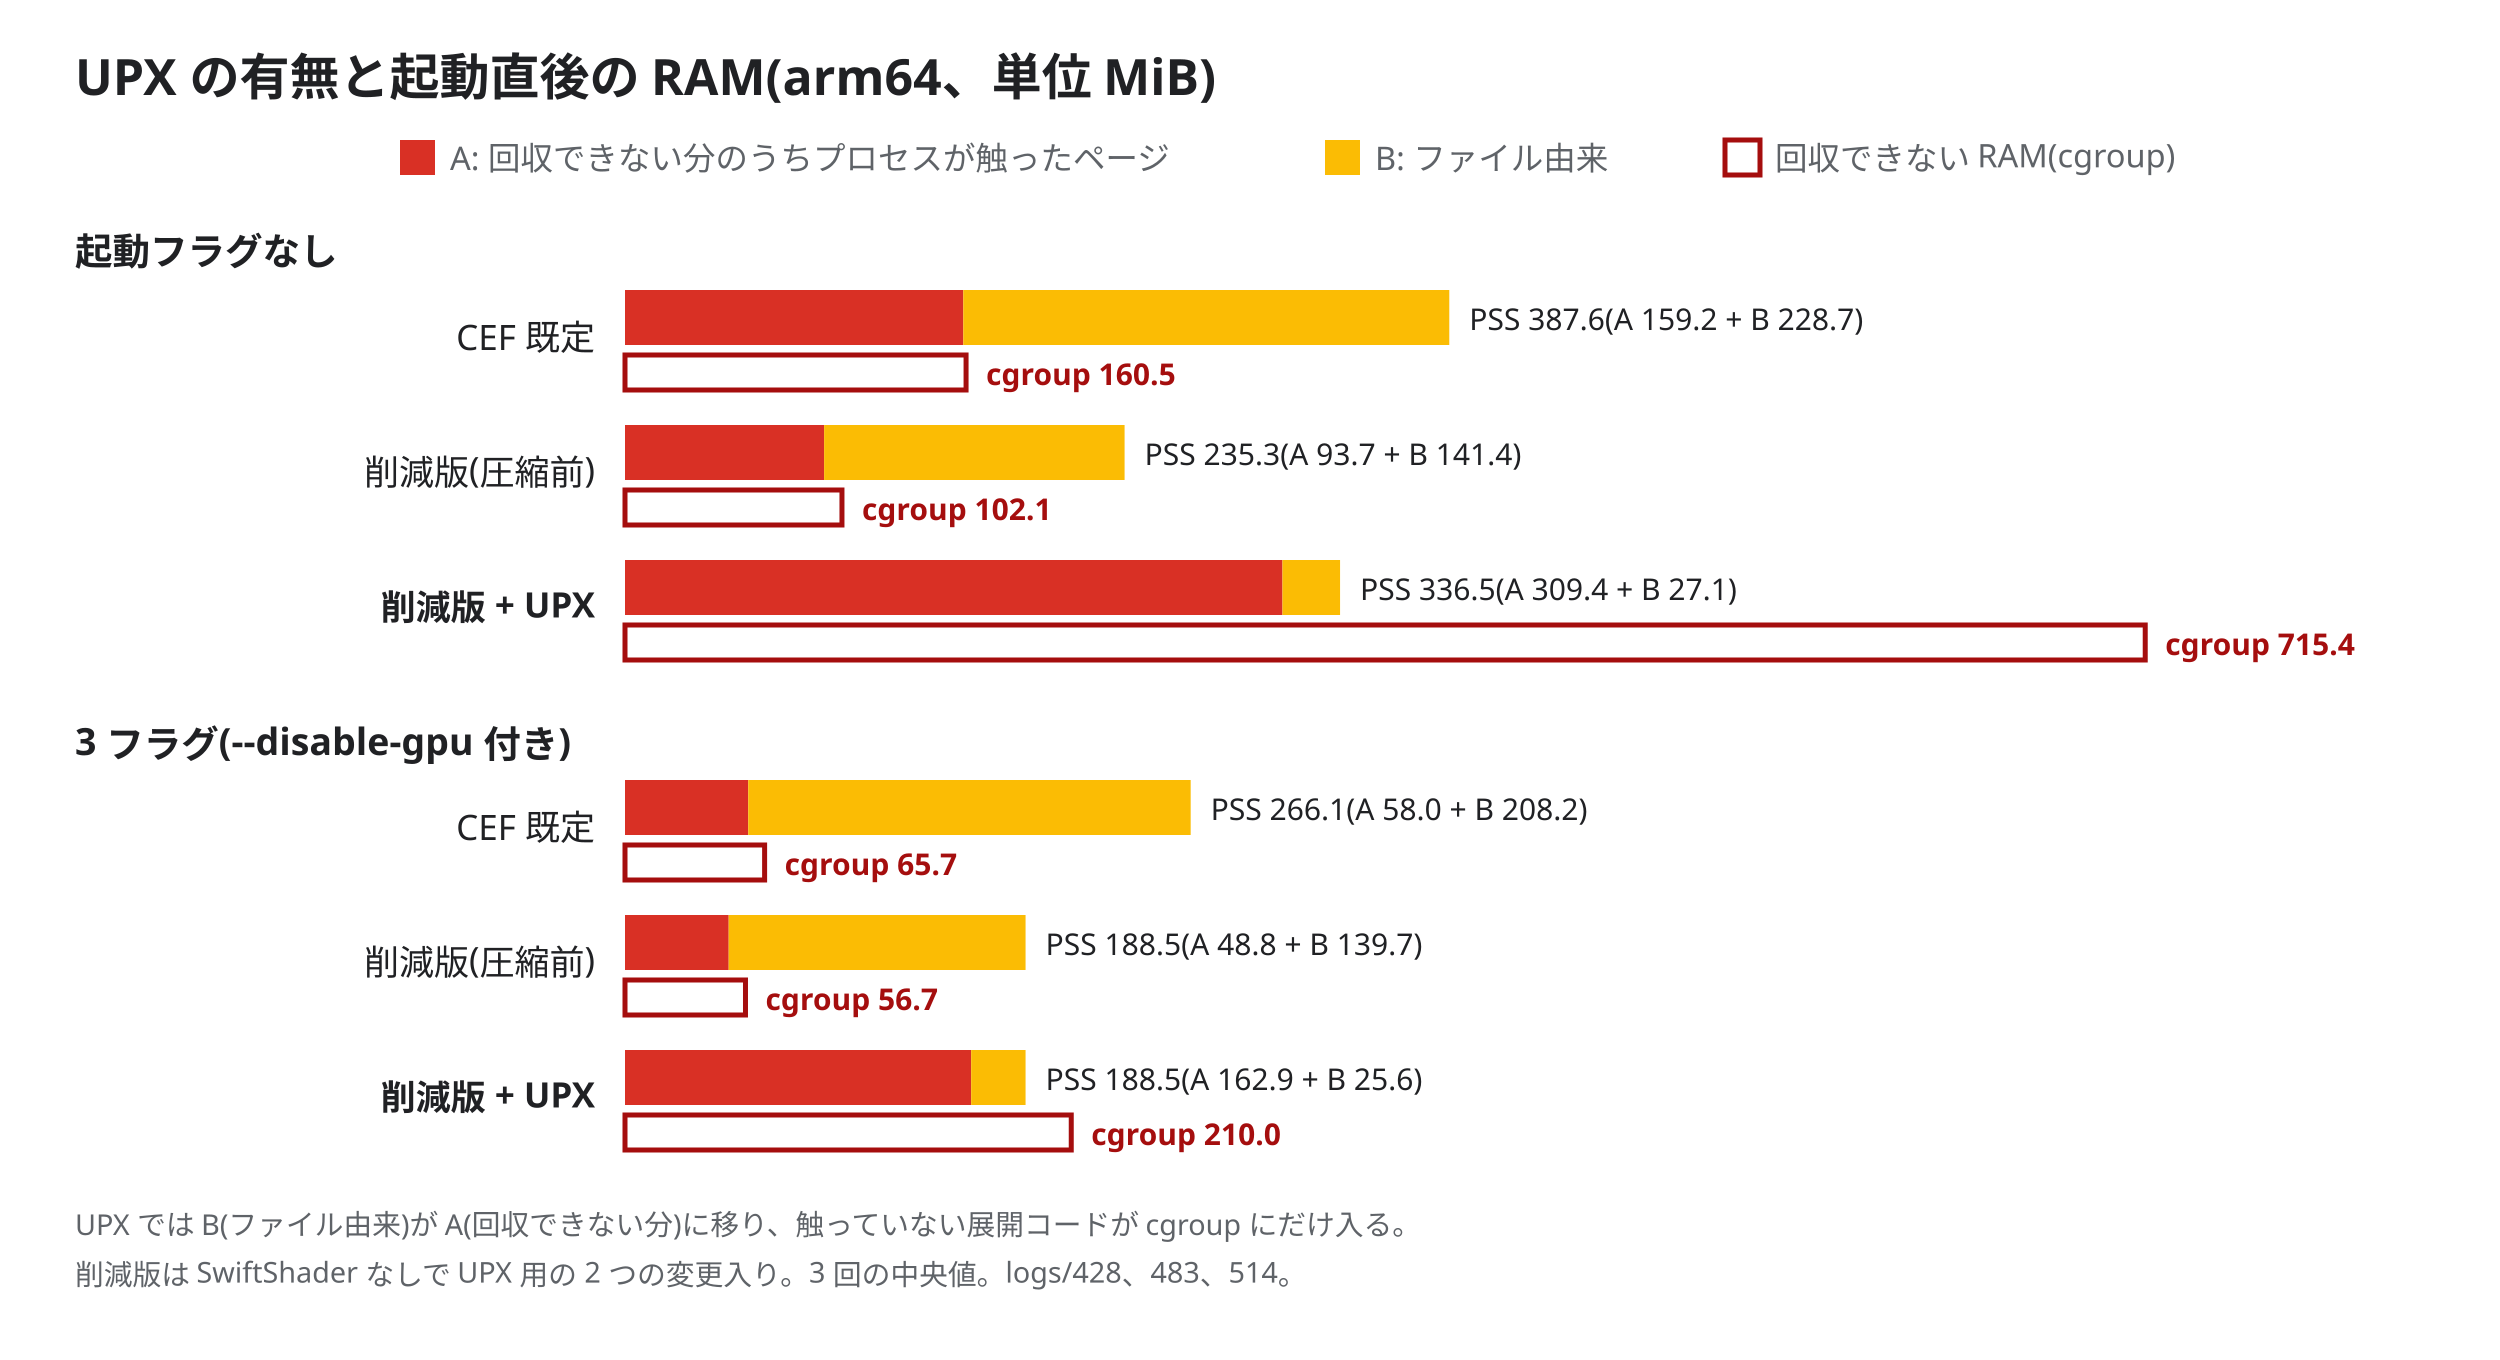
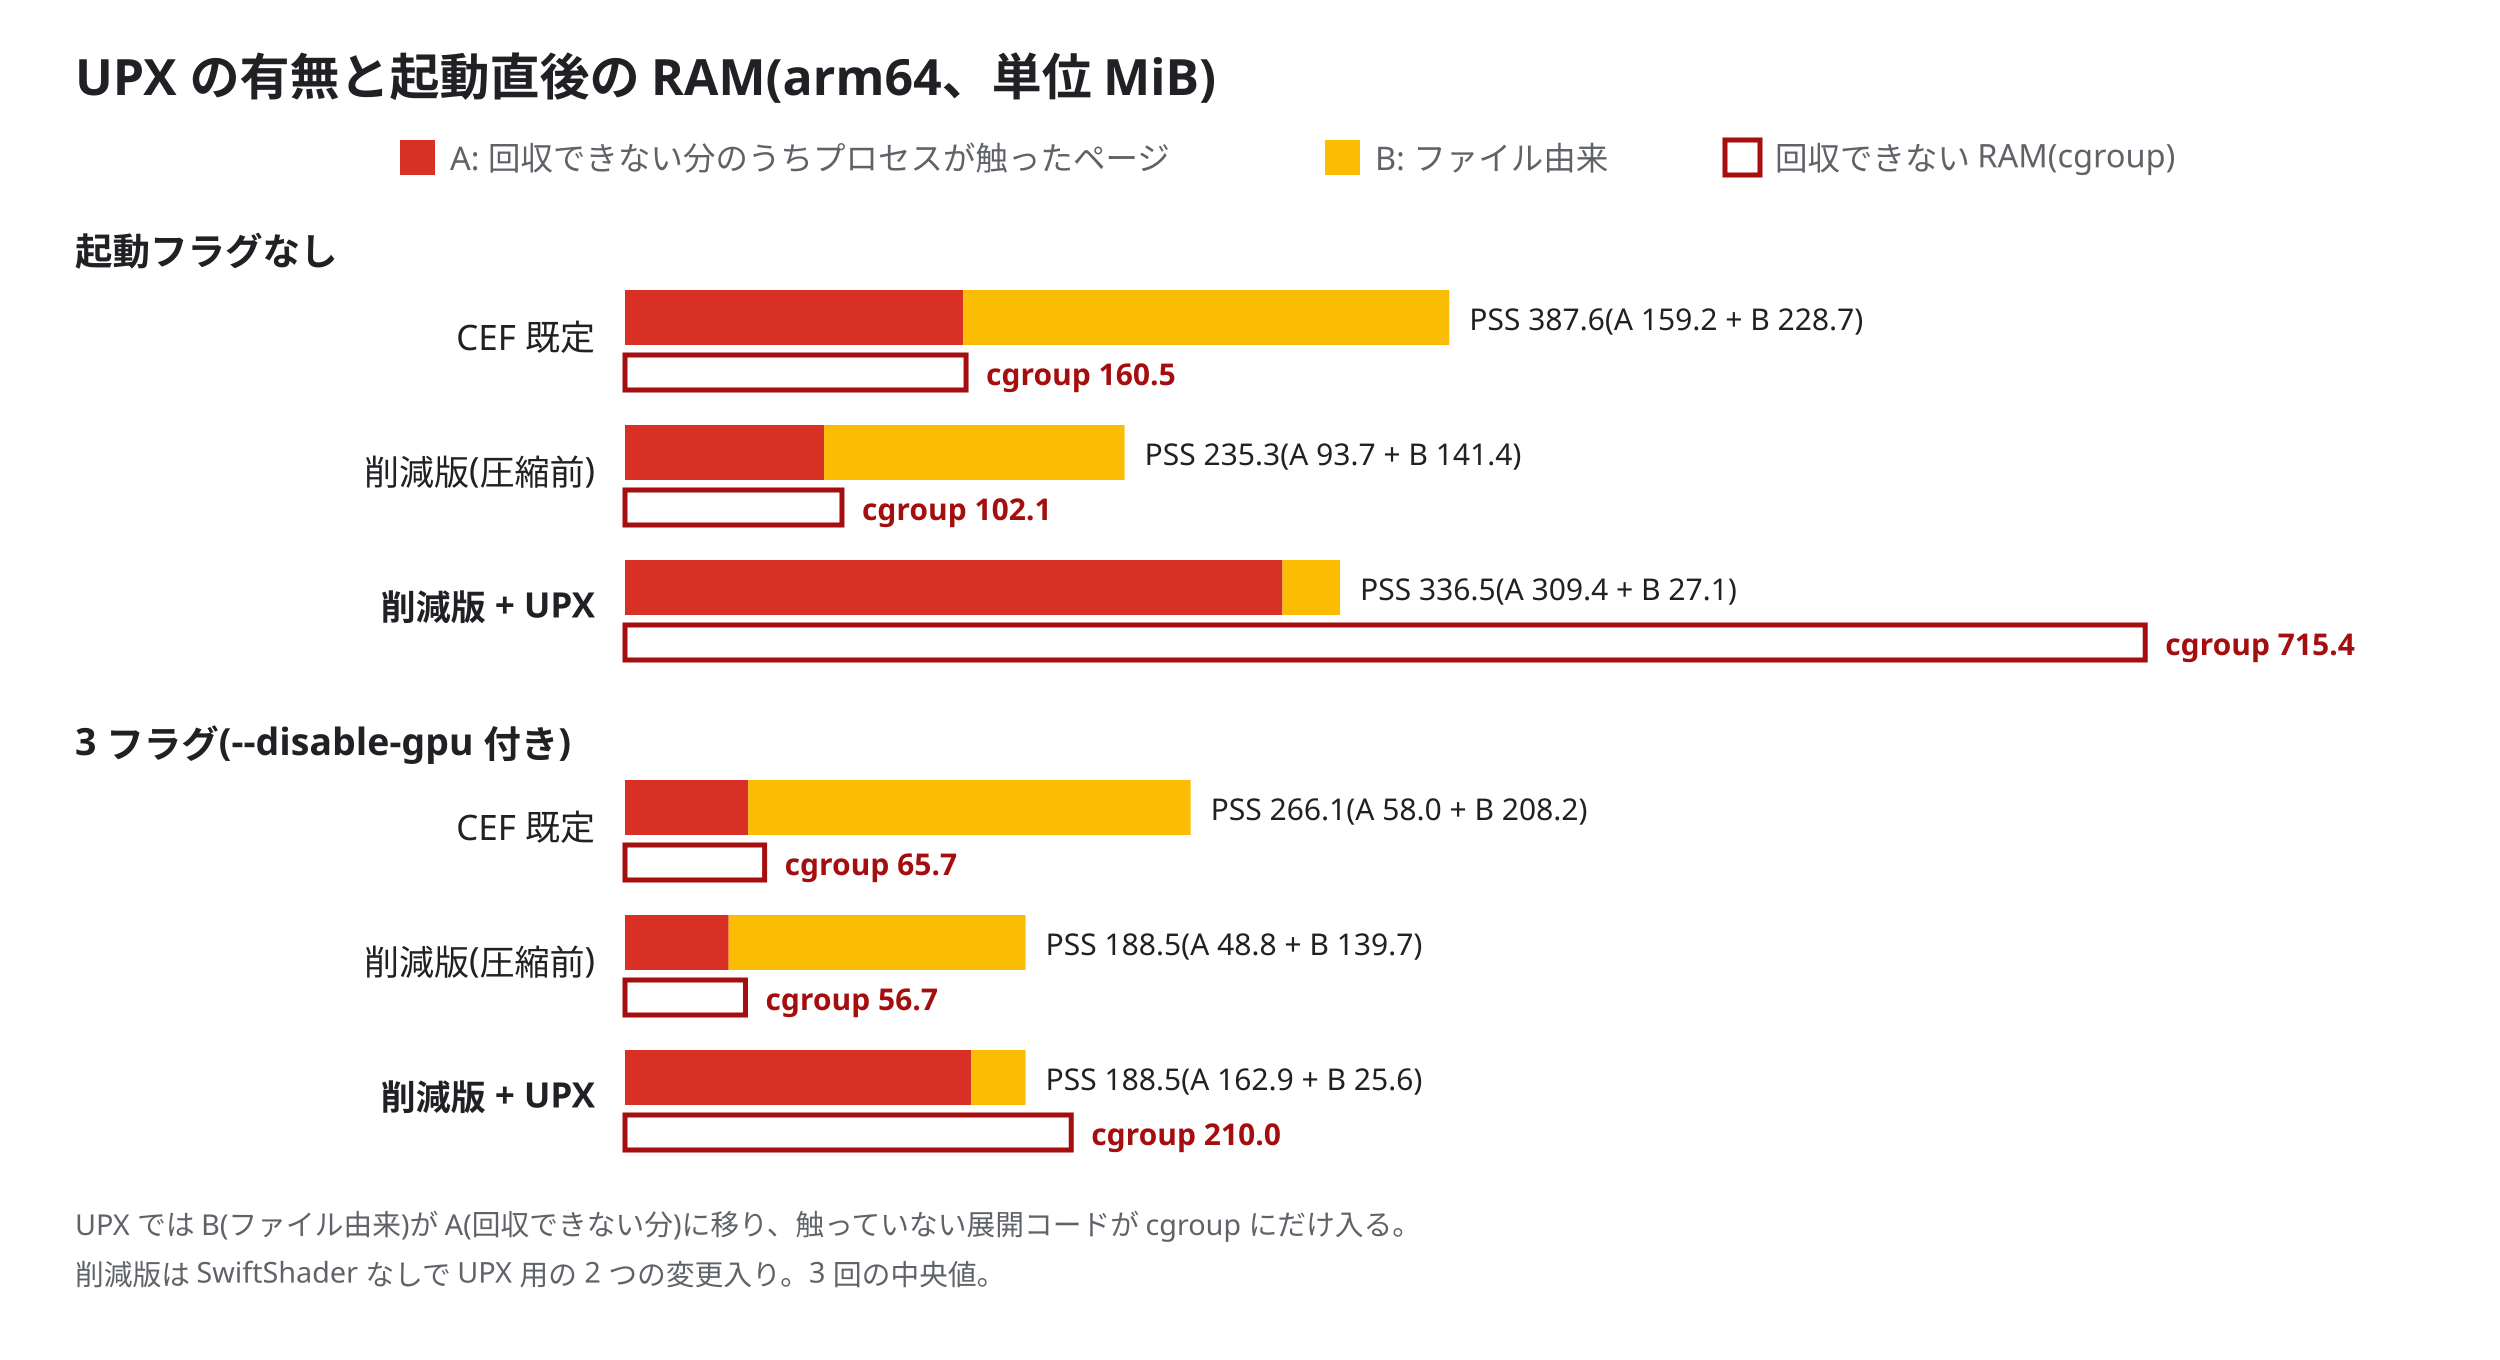
<svg xmlns="http://www.w3.org/2000/svg" width="1000" height="544" viewBox="0 0 1000 544" font-family="Hiragino Sans, Hiragino Kaku Gothic ProN, sans-serif">
  <rect width="1000" height="544" fill="#fff" />
  <text x="30" y="38" font-size="20" text-anchor="start" fill="#202124" font-weight="bold">UPX の有無と起動直後の RAM(arm64、単位 MiB)</text>
  <rect x="160" y="56" width="14" height="14" rx="0" fill="#d93025" stroke="none" stroke-width="1" />
  <text x="180" y="68" font-size="13" text-anchor="start" fill="#5f6368">A: 回収できない分のうちプロセスが触ったページ</text>
  <rect x="530" y="56" width="14" height="14" rx="0" fill="#fbbc04" stroke="none" stroke-width="1" />
  <text x="550" y="68" font-size="13" text-anchor="start" fill="#5f6368">B: ファイル由来</text>
  <rect x="690" y="56" width="14" height="14" rx="0" fill="#fff" stroke="#a50e0e" stroke-width="2" />
  <text x="710" y="68" font-size="13" text-anchor="start" fill="#5f6368">回収できない RAM(cgroup)</text>
  <text x="30" y="106" font-size="15" text-anchor="start" fill="#202124" font-weight="bold">起動フラグなし</text>
  <text x="238" y="140" font-size="14" text-anchor="end" fill="#202124">CEF 既定</text>
  <rect x="250" y="116" width="135.32" height="22" rx="0" fill="#d93025" stroke="none" stroke-width="1" />
  <rect x="385.32" y="116" width="194.395" height="22" rx="0" fill="#fbbc04" stroke="none" stroke-width="1" />
  <text x="587.715" y="132" font-size="12" text-anchor="start" fill="#202124">PSS 387.6(A 159.2 + B 228.7)</text>
  <rect x="250" y="142" width="136.425" height="14" rx="0" fill="#fff" stroke="#a50e0e" stroke-width="2" />
  <text x="394.425" y="154" font-size="12" text-anchor="start" fill="#a50e0e" font-weight="bold">cgroup 160.5</text>
  <text x="238" y="194" font-size="14" text-anchor="end" fill="#202124">削減版(圧縮前)</text>
  <rect x="250" y="170" width="79.645" height="22" rx="0" fill="#d93025" stroke="none" stroke-width="1" />
  <rect x="329.645" y="170" width="120.19" height="22" rx="0" fill="#fbbc04" stroke="none" stroke-width="1" />
  <text x="457.835" y="186" font-size="12" text-anchor="start" fill="#202124">PSS 235.3(A 93.7 + B 141.4)</text>
  <rect x="250" y="196" width="86.785" height="14" rx="0" fill="#fff" stroke="#a50e0e" stroke-width="2" />
  <text x="344.785" y="208" font-size="12" text-anchor="start" fill="#a50e0e" font-weight="bold">cgroup 102.1</text>
  <text x="238" y="248" font-size="14" text-anchor="end" fill="#202124" font-weight="bold">削減版 + UPX</text>
  <rect x="250" y="224" width="262.99" height="22" rx="0" fill="#d93025" stroke="none" stroke-width="1" />
  <rect x="512.99" y="224" width="23.035" height="22" rx="0" fill="#fbbc04" stroke="none" stroke-width="1" />
  <text x="544.025" y="240" font-size="12" text-anchor="start" fill="#202124">PSS 336.5(A 309.4 + B 27.1)</text>
  <rect x="250" y="250" width="608.09" height="14" rx="0" fill="#fff" stroke="#a50e0e" stroke-width="2" />
  <text x="866.09" y="262" font-size="12" text-anchor="start" fill="#a50e0e" font-weight="bold">cgroup 715.4</text>
  <text x="30" y="302" font-size="15" text-anchor="start" fill="#202124" font-weight="bold">3 フラグ(--disable-gpu 付き)</text>
  <text x="238" y="336" font-size="14" text-anchor="end" fill="#202124">CEF 既定</text>
  <rect x="250" y="312" width="49.3" height="22" rx="0" fill="#d93025" stroke="none" stroke-width="1" />
  <rect x="299.3" y="312" width="176.97" height="22" rx="0" fill="#fbbc04" stroke="none" stroke-width="1" />
  <text x="484.27" y="328" font-size="12" text-anchor="start" fill="#202124">PSS 266.1(A 58.0 + B 208.2)</text>
  <rect x="250" y="338" width="55.845" height="14" rx="0" fill="#fff" stroke="#a50e0e" stroke-width="2" />
  <text x="313.845" y="350" font-size="12" text-anchor="start" fill="#a50e0e" font-weight="bold">cgroup 65.7</text>
  <text x="238" y="390" font-size="14" text-anchor="end" fill="#202124">削減版(圧縮前)</text>
  <rect x="250" y="366" width="41.48" height="22" rx="0" fill="#d93025" stroke="none" stroke-width="1" />
  <rect x="291.48" y="366" width="118.745" height="22" rx="0" fill="#fbbc04" stroke="none" stroke-width="1" />
  <text x="418.225" y="382" font-size="12" text-anchor="start" fill="#202124">PSS 188.5(A 48.8 + B 139.7)</text>
  <rect x="250" y="392" width="48.195" height="14" rx="0" fill="#fff" stroke="#a50e0e" stroke-width="2" />
  <text x="306.195" y="404" font-size="12" text-anchor="start" fill="#a50e0e" font-weight="bold">cgroup 56.7</text>
  <text x="238" y="444" font-size="14" text-anchor="end" fill="#202124" font-weight="bold">削減版 + UPX</text>
  <rect x="250" y="420" width="138.465" height="22" rx="0" fill="#d93025" stroke="none" stroke-width="1" />
  <rect x="388.465" y="420" width="21.76" height="22" rx="0" fill="#fbbc04" stroke="none" stroke-width="1" />
  <text x="418.225" y="436" font-size="12" text-anchor="start" fill="#202124">PSS 188.5(A 162.9 + B 25.6)</text>
  <rect x="250" y="446" width="178.5" height="14" rx="0" fill="#fff" stroke="#a50e0e" stroke-width="2" />
  <text x="436.5" y="458" font-size="12" text-anchor="start" fill="#a50e0e" font-weight="bold">cgroup 210.0</text>
  <text x="30" y="494" font-size="11.5" text-anchor="start" fill="#5f6368">UPX では B(ファイル由来)が A(回収できない分)に移り、触っていない展開コードが cgroup にだけ入る。</text>
-   <text x="30" y="514" font-size="11.5" text-anchor="start" fill="#5f6368">削減版は SwiftShader なしで UPX 用の 2 つの変更入り。3 回の中央値。logs/428、483、514。</text>
+   <text x="30" y="514" font-size="11.5" text-anchor="start" fill="#5f6368">削減版は SwiftShader なしで UPX 用の 2 つの変更入り。3 回の中央値。</text>
</svg>
